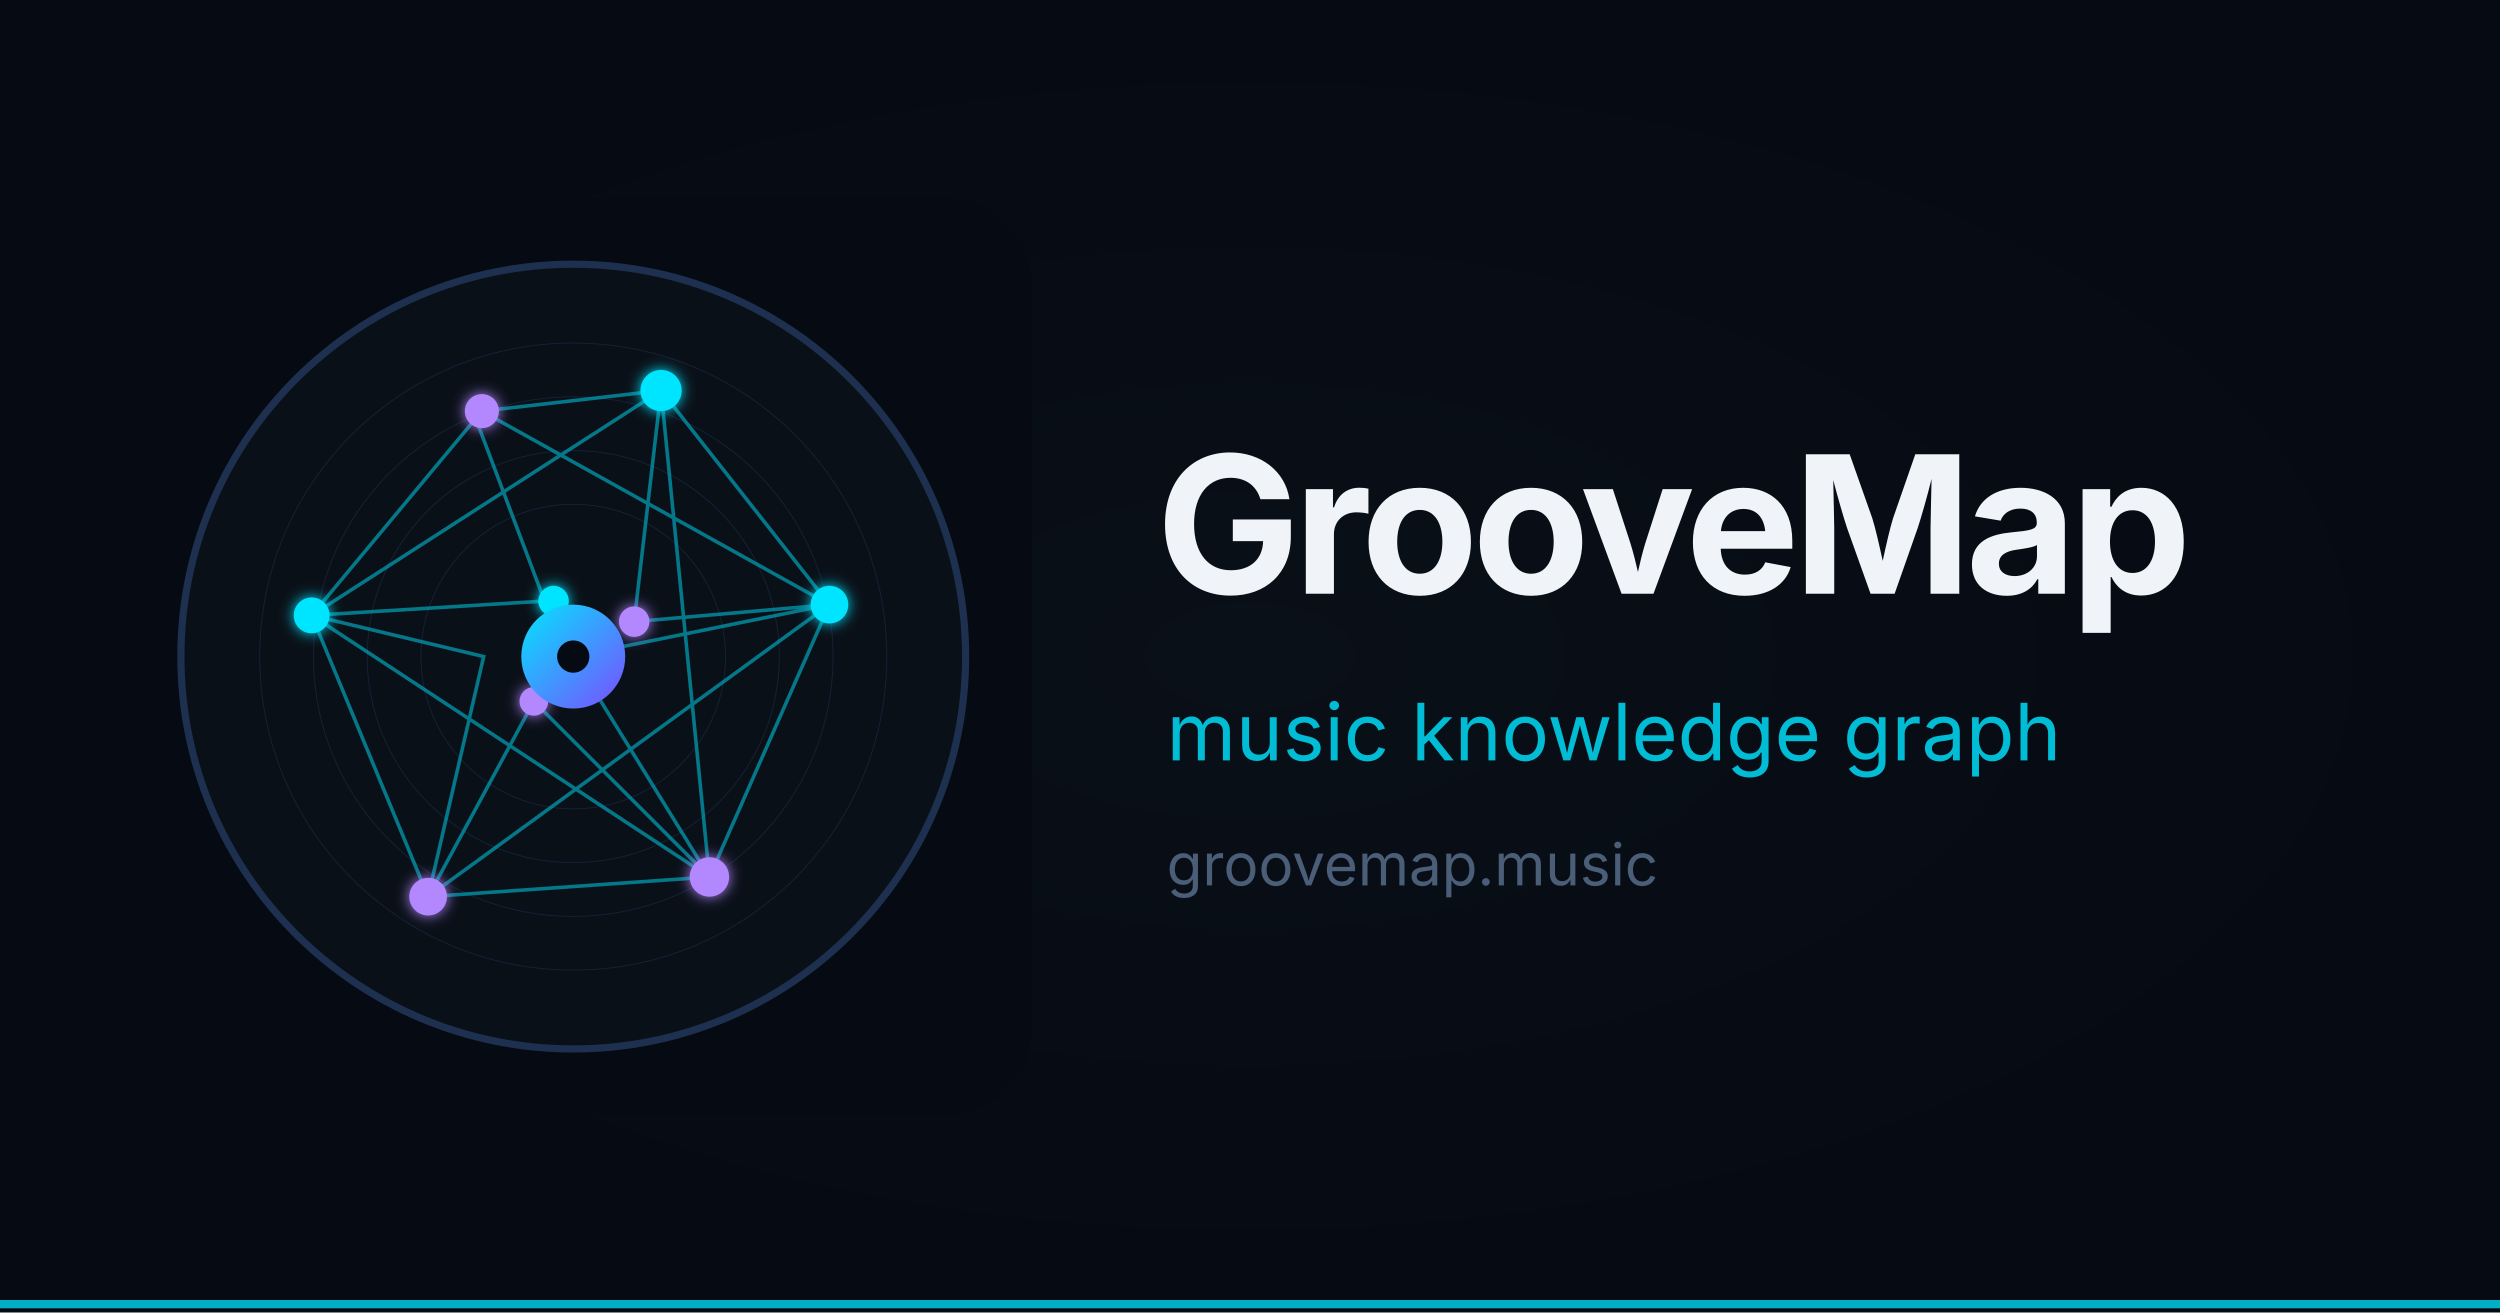
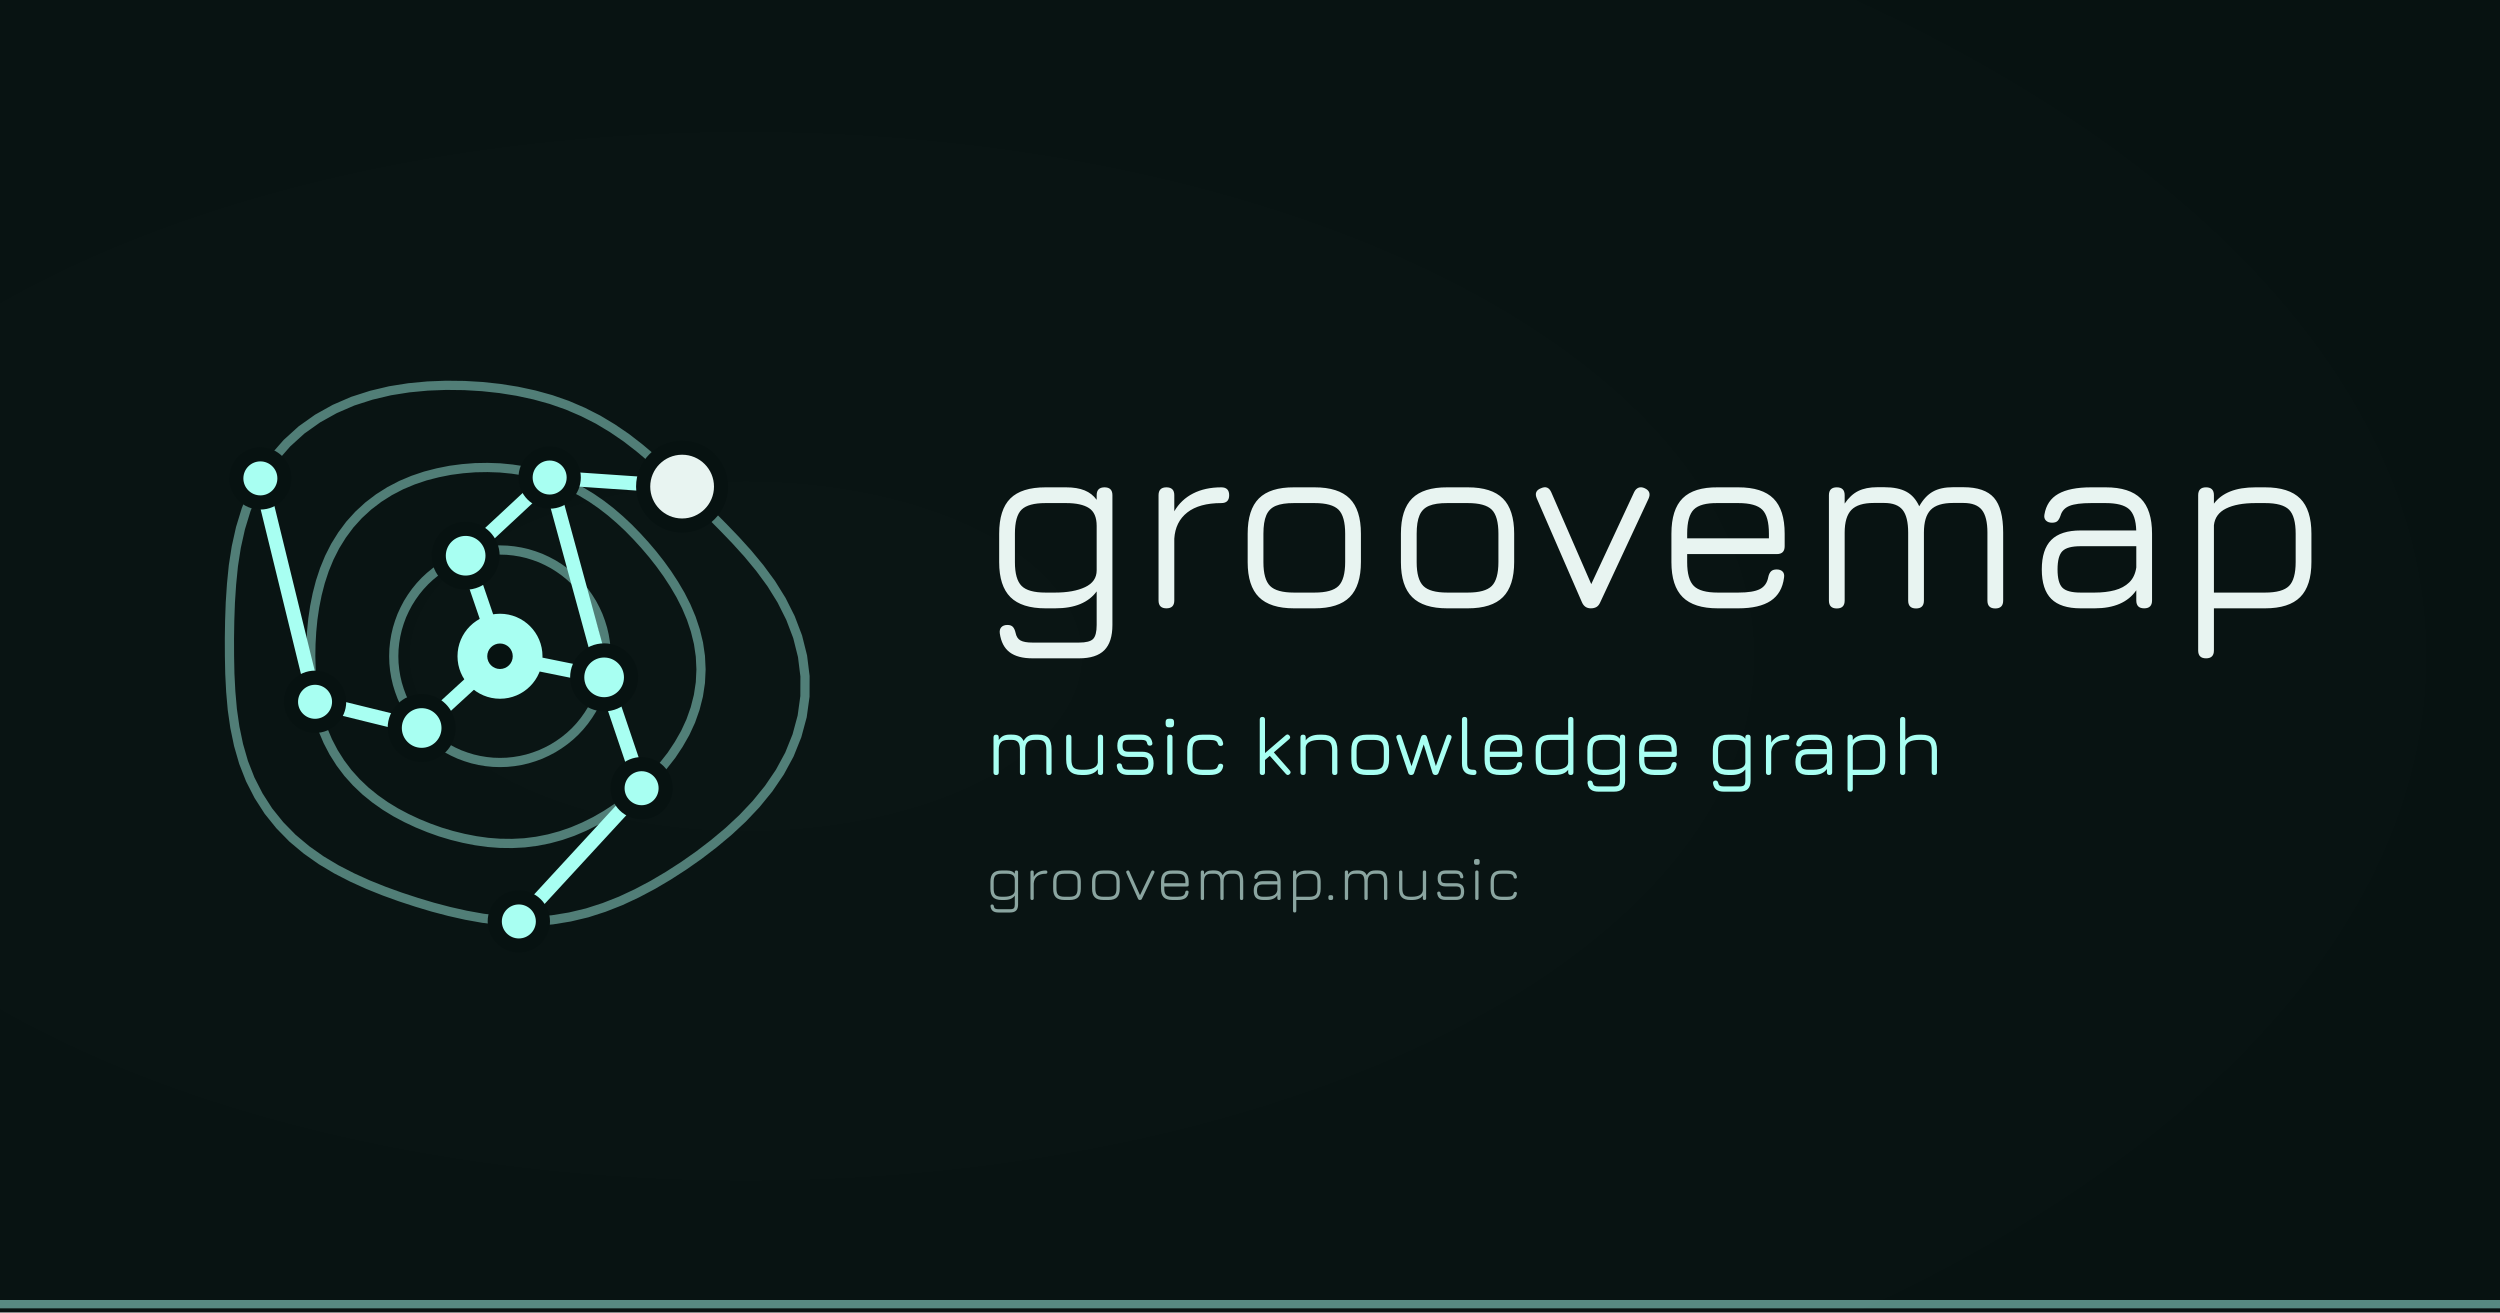
<svg xmlns="http://www.w3.org/2000/svg" width="1200" height="630" viewBox="0 0 1200 630" role="img" aria-labelledby="title desc">
  <defs>
-     <radialGradient id="bg">
-       <stop stop-color="#0a1018" />
-       <stop offset="1" stop-color="#060a12" />
+     <radialGradient id="bg" cx=".3" cy=".5" r=".8">
+       <stop stop-color="#0a1514" />
+       <stop offset="1" stop-color="#071211" />
    </radialGradient>
  </defs>
  <rect width="1200" height="630" fill="url(#bg)" />
-   <g transform="translate(55 95) scale(.43)">
-     <defs>
-       <linearGradient id="center" x1="0" y1="0" x2="1" y2="1">
-         <stop stop-color="#00e5ff" />
-         <stop offset="1" stop-color="#7c4dff" />
-       </linearGradient>
-       <filter id="glow">
-         <feGaussianBlur stdDeviation="8" result="blur" />
-         <feMerge>
-           <feMergeNode in="blur" />
-           <feMergeNode in="SourceGraphic" />
-         </feMerge>
-       </filter>
-     </defs>
-     <rect width="1024" height="1024" rx="96" fill="#060a12" />
-     <circle cx="512" cy="512" r="438" fill="#0a1018" stroke="#1e3050" stroke-width="8" />
-     <g fill="none" stroke="#1e3050" opacity=".55">
-       <circle cx="512" cy="512" r="350" />
-       <circle cx="512" cy="512" r="290" />
-       <circle cx="512" cy="512" r="230" />
-       <circle cx="512" cy="512" r="170" />
+   <g transform="translate(70 145) scale(3.4)">
+     <g fill="none" stroke="#a8fff2" stroke-width="1.3" opacity=".45">
+       <path d="M65 50L64.97 50.98L64.87 51.96L64.71 52.93L64.49 53.88L64.2 54.82L63.86 55.74L63.45 56.63L62.99 57.5L62.47 58.33L61.9 59.13L61.28 59.89L60.61 60.61L59.89 61.28L59.13 61.9L58.33 62.47L57.5 62.99L56.63 63.45L55.74 63.86L54.82 64.2L53.88 64.49L52.93 64.71L51.96 64.87L50.98 64.97L50 65L49.02 64.97L48.04 64.87L47.07 64.71L46.12 64.49L45.18 64.2L44.26 63.86L43.37 63.45L42.5 62.99L41.67 62.47L40.87 61.9L40.11 61.28L39.39 60.61L38.72 59.89L38.1 59.13L37.53 58.33L37.01 57.5L36.55 56.63L36.14 55.74L35.8 54.82L35.51 53.88L35.29 52.93L35.13 51.96L35.03 50.98L35 50L35.03 49.02L35.13 48.04L35.29 47.07L35.51 46.12L35.8 45.18L36.14 44.26L36.55 43.37L37.01 42.5L37.53 41.67L38.1 40.87L38.72 40.11L39.39 39.39L40.11 38.72L40.87 38.1L41.67 37.53L42.5 37.01L43.37 36.55L44.26 36.14L45.18 35.8L46.12 35.51L47.07 35.29L48.04 35.13L49.02 35.03L50 35L50.98 35.03L51.96 35.13L52.93 35.29L53.88 35.51L54.82 35.8L55.74 36.14L56.63 36.55L57.5 37.01L58.33 37.53L59.13 38.1L59.89 38.72L60.61 39.39L61.28 40.11L61.9 40.87L62.47 41.67L62.99 42.5L63.45 43.37L63.86 44.26L64.2 45.18L64.49 46.12L64.71 47.07L64.87 48.04L64.97 49.02Z" />
+       <path d="M78.29 50L78.38 51.86L78.29 53.72L78.01 55.57L77.55 57.38L76.93 59.14L76.15 60.83L75.23 62.44L74.21 63.98L73.08 65.42L71.87 66.78L70.6 68.06L69.27 69.27L67.88 70.39L66.45 71.43L64.97 72.4L63.44 73.28L61.87 74.06L60.25 74.75L58.6 75.32L56.91 75.78L55.2 76.12L53.47 76.34L51.73 76.43L50 76.41L48.28 76.28L46.57 76.04L44.89 75.71L43.22 75.3L41.58 74.81L39.96 74.23L38.37 73.58L36.81 72.85L35.28 72.04L33.79 71.13L32.36 70.12L30.99 69.01L29.71 67.79L28.53 66.48L27.46 65.06L26.51 63.56L25.69 61.99L25 60.36L24.44 58.68L24 56.97L23.68 55.24L23.46 53.49L23.33 51.75L23.28 50L23.31 48.25L23.41 46.5L23.58 44.75L23.84 42.99L24.19 41.24L24.64 39.5L25.21 37.77L25.9 36.09L26.73 34.45L27.7 32.89L28.8 31.41L30.04 30.04L31.4 28.79L32.87 27.67L34.42 26.69L36.05 25.84L37.74 25.13L39.46 24.55L41.21 24.1L42.97 23.75L44.73 23.52L46.5 23.38L48.25 23.35L50 23.41L51.73 23.58L53.44 23.84L55.13 24.22L56.78 24.69L58.39 25.28L59.96 25.96L61.47 26.75L62.92 27.63L64.31 28.59L65.64 29.62L66.91 30.71L68.14 31.86L69.31 33.06L70.45 34.31L71.55 35.6L72.61 36.95L73.62 38.35L74.58 39.82L75.48 41.35L76.29 42.95L77 44.63L77.58 46.37L78.02 48.16Z" />
+       <path d="M92.71 50L93.06 52.82L93.05 55.67L92.66 58.49L91.92 61.23L90.86 63.87L89.51 66.36L87.92 68.7L86.15 70.87L84.25 72.88L82.25 74.74L80.18 76.47L78.08 78.08L75.94 79.58L73.77 80.98L71.57 82.28L69.32 83.47L67.03 84.54L64.69 85.46L62.3 86.23L59.86 86.81L57.4 87.21L54.93 87.42L52.45 87.44L50 87.29L47.58 86.99L45.19 86.56L42.83 86.03L40.51 85.42L38.21 84.73L35.92 83.98L33.65 83.16L31.38 82.25L29.13 81.23L26.91 80.09L24.75 78.8L22.67 77.33L20.71 75.69L18.91 73.85L17.3 71.85L15.91 69.68L14.74 67.39L13.8 64.99L13.09 62.53L12.57 60.03L12.21 57.52L11.99 55L11.86 52.5L11.81 50L11.8 47.5L11.84 44.98L11.93 42.43L12.1 39.84L12.36 37.22L12.77 34.58L13.36 31.93L14.16 29.31L15.2 26.75L16.51 24.3L18.09 22.01L19.92 19.92L21.98 18.05L24.25 16.44L26.67 15.09L29.21 13.99L31.83 13.15L34.48 12.52L37.13 12.1L39.78 11.85L42.39 11.75L44.97 11.78L47.5 11.93L50 12.2L52.45 12.59L54.86 13.11L57.21 13.76L59.5 14.56L61.71 15.51L63.84 16.59L65.87 17.81L67.82 19.14L69.67 20.57L71.44 22.06L73.15 23.61L74.82 25.18L76.47 26.78L78.13 28.41L79.82 30.08L81.53 31.8L83.26 33.6L84.99 35.51L86.68 37.55L88.29 39.74L89.75 42.09L91.01 44.6L92.02 47.25Z" />
    </g>
-     <g fill="none" stroke="#00bcd4" stroke-width="4" opacity=".6">
-       <path d="M610 215 798 454 664 758 350 780 220 466 410 238Z" />
-       <path d="m610 215 54 543M798 454 350 780M220 466l444 292M410 238l388 216M220 466l390-251" />
-       <path d="m610 215-30 258 218-19-286 58 152 246-196-196-118 218 62-268-192-46 260-16-80-212" />
+     <g stroke="#a8fff2" stroke-width="2" stroke-linecap="round">
+       <line x1="50" y1="50" x2="45.15" y2="35.81" />
+       <line x1="50" y1="50" x2="64.7" y2="52.98" />
+       <line x1="50" y1="50" x2="38.94" y2="60.13" />
+       <line x1="45.15" y1="35.81" x2="57.01" y2="24.77" />
+       <line x1="57.01" y1="24.77" x2="75.71" y2="26.05" />
+       <line x1="64.7" y1="52.98" x2="69.99" y2="68.63" />
+       <line x1="69.99" y1="68.63" x2="52.66" y2="87.44" />
+       <line x1="38.94" y1="60.13" x2="23.89" y2="56.43" />
+       <line x1="23.89" y1="56.43" x2="16.17" y2="24.89" />
+       <line x1="57.01" y1="24.77" x2="64.7" y2="52.98" />
    </g>
-     <g filter="url(#glow)">
-       <g fill="#00e5ff">
-         <circle cx="610" cy="215" r="23" />
-         <circle cx="798" cy="454" r="21" />
-         <circle cx="220" cy="466" r="20" />
-         <circle cx="490" cy="450" r="17" />
-       </g>
-       <g fill="#b388ff">
-         <circle cx="664" cy="758" r="22" />
-         <circle cx="350" cy="780" r="21" />
-         <circle cx="410" cy="238" r="19" />
-         <circle cx="580" cy="473" r="17" />
-         <circle cx="468" cy="562" r="16" />
-       </g>
-     </g>
-     <circle cx="512" cy="512" r="58" fill="url(#center)" />
-     <circle cx="512" cy="512" r="18" fill="#060a12" />
+     <circle cx="50" cy="50" r="6" fill="#a8fff2" />
+     <circle cx="50" cy="50" r="1.8" fill="#071211" />
+     <circle cx="45.15" cy="35.81" r="3.8" fill="#a8fff2" stroke="#071211" stroke-width="2" />
+     <circle cx="64.7" cy="52.98" r="3.8" fill="#a8fff2" stroke="#071211" stroke-width="2" />
+     <circle cx="38.94" cy="60.13" r="3.8" fill="#a8fff2" stroke="#071211" stroke-width="2" />
+     <circle cx="57.01" cy="24.77" r="3.4" fill="#a8fff2" stroke="#071211" stroke-width="2" />
+     <circle cx="69.99" cy="68.63" r="3.4" fill="#a8fff2" stroke="#071211" stroke-width="2" />
+     <circle cx="23.89" cy="56.43" r="3.4" fill="#a8fff2" stroke="#071211" stroke-width="2" />
+     <circle cx="75.71" cy="26.05" r="5.5" fill="#e8f4f1" stroke="#071211" stroke-width="2" />
+     <circle cx="52.66" cy="87.44" r="3.4" fill="#a8fff2" stroke="#071211" stroke-width="2" />
+     <circle cx="16.17" cy="24.89" r="3.4" fill="#a8fff2" stroke="#071211" stroke-width="2" />
  </g>
-   <text x="555" y="285" fill="#f0f4f8" font-family="system-ui,-apple-system,sans-serif" font-size="92" font-weight="750" letter-spacing="-3">GrooveMap</text>
-   <text x="560" y="365" fill="#00bcd4" font-family="system-ui,-apple-system,sans-serif" font-size="38">music knowledge graph</text>
-   <text x="560" y="425" fill="#4a5e78" font-family="system-ui,-apple-system,sans-serif" font-size="28">groovemap.music</text>
-   <path d="M0 626h1200" stroke="#00e5ff" stroke-width="4" opacity=".75" />
+   <path transform="translate(470 292)" fill="#e8f4f1" d="M25.62 24Q18.48 24 14.63 21.08Q10.77 18.15 9.9 12Q9.66 10.11 10.65 9.05Q11.64 7.98 13.56 7.98Q15.33 7.98 16.18 8.91Q17.04 9.84 17.46 11.7Q18 14.43 19.86 15.43Q21.72 16.44 25.62 16.44L47.94 16.44Q52.98 16.44 54.69 14.7Q56.4 12.96 56.4 7.98L56.4 -8.13Q53.49 -4.14 48.54 -2.07Q43.59 0 36.42 0L31.86 0Q20.4 0 15 -5.38Q9.6 -10.77 9.6 -22.14L9.6 -35.82Q9.6 -47.4 14.97 -52.74Q20.34 -58.08 31.86 -58.08L41.7 -58.08Q47.04 -58.08 50.63 -56.61Q54.21 -55.14 56.4 -52.08L56.4 -54.3Q56.4 -58.08 60.18 -58.08Q63.96 -58.08 63.96 -54.3L63.96 7.98Q63.96 16.2 60.08 20.1Q56.19 24 47.94 24L25.62 24ZM31.86 -7.56L36.42 -7.56Q45.3 -7.56 50.85 -10.18Q56.4 -12.81 56.4 -18.24L56.4 -39.6Q56.4 -45.72 52.71 -48.12Q49.02 -50.52 41.7 -50.52L31.86 -50.52Q23.58 -50.52 20.37 -47.38Q17.16 -44.25 17.16 -35.82L17.16 -22.14Q17.16 -13.98 20.36 -10.77Q23.55 -7.56 31.86 -7.56ZM89.88 0Q86.1 0 86.1 -3.78L86.1 -54.3Q86.1 -58.08 89.88 -58.08Q93.66 -58.08 93.66 -54.3L93.66 -46.59Q96.93 -52.2 102.69 -55.14Q108.45 -58.08 116.22 -58.08Q120 -58.08 120 -54.3Q120 -50.52 116.22 -50.52Q105.63 -50.52 99.9 -46.02Q94.17 -41.52 93.66 -33.45L93.66 -3.78Q93.66 0 89.88 0ZM151.14 0Q139.68 0 134.28 -5.38Q128.88 -10.77 128.88 -22.14L128.88 -35.82Q128.88 -47.4 134.28 -52.77Q139.68 -58.14 151.14 -58.08L160.98 -58.08Q172.47 -58.08 177.86 -52.69Q183.24 -47.31 183.24 -35.82L183.24 -22.26Q183.24 -10.8 177.86 -5.4Q172.47 0 160.98 0L151.14 0ZM136.44 -22.14Q136.44 -13.92 139.64 -10.74Q142.83 -7.56 151.14 -7.56L160.98 -7.56Q169.32 -7.56 172.5 -10.75Q175.68 -13.95 175.68 -22.26L175.68 -35.82Q175.68 -44.16 172.5 -47.34Q169.32 -50.52 160.98 -50.52L151.14 -50.52Q145.59 -50.55 142.38 -49.2Q139.17 -47.85 137.81 -44.64Q136.44 -41.43 136.44 -35.82L136.44 -22.14ZM224.7 0Q213.24 0 207.84 -5.38Q202.44 -10.77 202.44 -22.14L202.44 -35.82Q202.44 -47.4 207.84 -52.77Q213.24 -58.14 224.7 -58.08L234.54 -58.08Q246.03 -58.08 251.42 -52.69Q256.8 -47.31 256.8 -35.82L256.8 -22.26Q256.8 -10.8 251.42 -5.4Q246.03 0 234.54 0L224.7 0ZM210 -22.14Q210 -13.92 213.2 -10.74Q216.39 -7.56 224.7 -7.56L234.54 -7.56Q242.88 -7.56 246.06 -10.75Q249.24 -13.95 249.24 -22.26L249.24 -35.82Q249.24 -44.16 246.06 -47.34Q242.88 -50.52 234.54 -50.52L224.7 -50.52Q219.15 -50.55 215.94 -49.2Q212.73 -47.85 211.37 -44.64Q210 -41.43 210 -35.82L210 -22.14ZM298.08 -2.82Q297.39 -1.26 296.28 -0.63Q295.17 0 293.58 0Q290.58 0 289.32 -2.94L267.66 -52.74Q266.13 -56.31 269.7 -57.66Q273.09 -59.19 274.62 -55.68L295.8 -7.02L291.66 -7.02L314.4 -55.8Q315.18 -57.39 316.49 -57.9Q317.79 -58.41 319.44 -57.66Q322.86 -56.1 321.3 -52.62L298.08 -2.82ZM339.84 -26.04L339.84 -22.14Q339.84 -13.92 343.04 -10.74Q346.23 -7.56 354.54 -7.56L364.38 -7.56Q371.49 -7.56 374.76 -9.24Q378.03 -10.92 378.78 -15.06Q379.17 -16.83 380.07 -17.74Q380.97 -18.66 382.8 -18.66Q384.66 -18.66 385.65 -17.65Q386.64 -16.65 386.34 -14.76Q385.38 -7.23 379.95 -3.61Q374.52 0 364.38 0L354.54 0Q343.08 0 337.68 -5.38Q332.28 -10.77 332.28 -22.14L332.28 -35.82Q332.28 -47.46 337.68 -52.83Q343.08 -58.2 354.54 -58.08L364.38 -58.08Q375.87 -58.08 381.26 -52.71Q386.64 -47.34 386.64 -35.82L386.64 -29.82Q386.64 -26.04 382.86 -26.04L339.84 -26.04ZM354.54 -50.52Q346.23 -50.64 343.04 -47.44Q339.84 -44.25 339.84 -35.82L339.84 -33.6L379.08 -33.6L379.08 -35.82Q379.08 -44.16 375.9 -47.34Q372.72 -50.52 364.38 -50.52L354.54 -50.52ZM472.44 -58.14Q482.67 -58.14 487.1 -53.08Q491.52 -48.03 491.52 -36.36L491.52 -3.72Q491.52 0.06 487.74 0.06Q483.96 0.06 483.96 -3.72L483.96 -36.36Q483.96 -43.92 481.29 -47.25Q478.62 -50.58 472.44 -50.58L467.46 -50.58Q459.96 -50.58 456.72 -47.25Q453.48 -43.92 453.48 -36.36L453.48 -3.72Q453.48 0.06 449.7 0.06Q445.92 0.06 445.92 -3.72L445.92 -36.36Q445.92 -43.92 443.25 -47.25Q440.58 -50.58 434.4 -50.58L429.42 -50.58Q421.92 -50.58 418.68 -47.25Q415.44 -43.92 415.44 -36.36L415.44 -3.72Q415.44 0.06 411.66 0.06Q407.88 0.06 407.88 -3.72L407.88 -54.3Q407.88 -58.08 411.66 -58.08Q415.44 -58.08 415.44 -54.3L415.44 -50.28Q418.26 -54.48 421.95 -56.31Q425.64 -58.14 431.1 -58.14L434.4 -58.14Q441.06 -58.14 445.04 -55.99Q449.01 -53.85 451.23 -48.99Q454.02 -53.91 457.79 -56.02Q461.55 -58.14 467.46 -58.14L472.44 -58.14ZM528.72 0Q519.15 0 514.61 -4.54Q510.06 -9.09 510.06 -18.66Q510.06 -28.26 514.61 -32.82Q519.15 -37.38 528.72 -37.38L555.39 -37.38Q555.18 -44.76 551.91 -47.64Q548.64 -50.52 540.72 -50.52L533.76 -50.52Q526.68 -50.52 523.35 -49.17Q520.02 -47.82 519.06 -44.52Q518.43 -42.69 517.58 -41.89Q516.72 -41.1 514.98 -41.1Q513.09 -41.1 512.04 -42.15Q510.99 -43.2 511.32 -45Q512.46 -51.81 517.98 -54.94Q523.5 -58.08 533.76 -58.08L540.72 -58.08Q552.21 -58.08 557.6 -52.69Q562.98 -47.31 562.98 -35.82L562.98 -3.78Q562.98 0 559.2 0Q555.42 0 555.42 -3.78L555.42 -8.67Q549.45 0 535.44 0L528.72 0ZM528.72 -7.56L535.44 -7.56Q540.81 -7.56 545.05 -8.68Q549.3 -9.81 552.03 -12.45Q554.76 -15.09 555.42 -19.62L555.42 -29.82L528.72 -29.82Q522.3 -29.82 519.96 -27.46Q517.62 -25.11 517.62 -18.66Q517.62 -12.24 519.96 -9.9Q522.3 -7.56 528.72 -7.56ZM588.9 24Q585.12 24 585.12 20.22L585.12 -54.3Q585.12 -58.08 588.9 -58.08Q592.68 -58.08 592.68 -54.3L592.68 -50.25Q595.56 -54.12 600.51 -56.1Q605.46 -58.08 612.66 -58.08L617.22 -58.08Q628.71 -58.08 634.1 -52.69Q639.48 -47.31 639.48 -35.82L639.48 -22.26Q639.48 -10.8 634.1 -5.4Q628.71 0 617.22 0L592.68 0L592.68 20.22Q592.68 24 588.9 24ZM592.68 -7.56L617.22 -7.56Q625.56 -7.56 628.74 -10.75Q631.92 -13.95 631.92 -22.26L631.92 -35.82Q631.92 -44.16 628.74 -47.34Q625.56 -50.52 617.22 -50.52L612.66 -50.52Q603.78 -50.52 598.53 -47.92Q593.28 -45.33 592.68 -39.87L592.68 -7.56Z" />
+   <path transform="translate(473 372)" fill="#a8fff2" d="M25.4 -19.38Q28.81 -19.38 30.29 -17.69Q31.76 -16.01 31.76 -12.12L31.76 -1.24Q31.76 0.02 30.5 0.02Q29.24 0.02 29.24 -1.24L29.24 -12.12Q29.24 -14.64 28.35 -15.75Q27.46 -16.86 25.4 -16.86L23.74 -16.86Q21.24 -16.86 20.16 -15.75Q19.08 -14.64 19.08 -12.12L19.08 -1.24Q19.08 0.02 17.82 0.02Q16.56 0.02 16.56 -1.24L16.56 -12.12Q16.56 -14.64 15.67 -15.75Q14.78 -16.86 12.72 -16.86L11.06 -16.86Q8.56 -16.86 7.48 -15.75Q6.4 -14.64 6.4 -12.12L6.4 -1.24Q6.4 0.02 5.14 0.02Q3.88 0.02 3.88 -1.24L3.88 -18.1Q3.88 -19.36 5.14 -19.36Q6.4 -19.36 6.4 -18.1L6.4 -16.76Q7.34 -18.16 8.57 -18.77Q9.8 -19.38 11.62 -19.38L12.72 -19.38Q14.94 -19.38 16.27 -18.66Q17.59 -17.95 18.33 -16.33Q19.26 -17.97 20.52 -18.67Q21.77 -19.38 23.74 -19.38L25.4 -19.38ZM55.22 -19.36Q56.48 -19.36 56.48 -18.1L56.48 -1.26Q56.48 0 55.22 0Q53.96 0 53.96 -1.26L53.96 -2.75Q51.99 0 47.3 0L46.18 0Q42.36 0 40.56 -1.8Q38.76 -3.6 38.76 -7.42L38.76 -18.1Q38.76 -19.36 40.02 -19.36Q41.28 -19.36 41.28 -18.1L41.28 -7.42Q41.28 -4.65 42.35 -3.58Q43.42 -2.52 46.18 -2.52L47.3 -2.52Q50.16 -2.52 51.94 -3.37Q53.73 -4.22 53.96 -5.98L53.96 -18.1Q53.96 -19.36 55.22 -19.36ZM68.58 -0.02Q66.1 -0.02 64.74 -1.07Q63.38 -2.12 63.06 -4.26Q62.98 -4.89 63.33 -5.24Q63.67 -5.6 64.3 -5.6Q64.91 -5.6 65.2 -5.29Q65.49 -4.98 65.62 -4.36Q65.82 -3.33 66.5 -2.93Q67.18 -2.54 68.58 -2.54L75.14 -2.54Q76.91 -2.54 77.56 -3.18Q78.2 -3.82 78.2 -5.6Q78.2 -7.38 77.56 -8.02Q76.91 -8.66 75.14 -8.66L68.68 -8.66Q65.98 -8.66 64.65 -9.98Q63.32 -11.3 63.32 -14Q63.32 -16.75 64.64 -18.07Q65.95 -19.38 68.68 -19.38L74.94 -19.38Q79.53 -19.38 80.14 -15.4Q80.25 -14.77 79.9 -14.42Q79.55 -14.08 78.92 -14.08Q78.32 -14.08 78.03 -14.39Q77.74 -14.7 77.6 -15.28Q77.42 -16.18 76.82 -16.52Q76.21 -16.86 74.94 -16.86L68.68 -16.86Q67.01 -16.86 66.43 -16.28Q65.84 -15.7 65.84 -14Q65.84 -12.38 66.44 -11.78Q67.04 -11.18 68.68 -11.18L75.14 -11.18Q77.98 -11.18 79.35 -9.81Q80.72 -8.44 80.72 -5.6Q80.72 -2.76 79.35 -1.39Q77.98 -0.02 75.14 -0.02L68.58 -0.02ZM88.05 -22.88Q86.5 -22.88 86.5 -24.46L86.5 -25.46Q86.5 -27 88.05 -27L89.04 -27Q90.54 -27 90.54 -25.46L90.54 -24.46Q90.54 -22.88 89.04 -22.88L88.05 -22.88ZM88.54 0Q87.28 0 87.28 -1.26L87.28 -18.1Q87.28 -19.36 88.54 -19.36Q89.8 -19.36 89.8 -18.1L89.8 -1.26Q89.8 0 88.54 0ZM104.3 0Q100.48 0 98.68 -1.8Q96.88 -3.6 96.88 -7.42L96.88 -11.98Q96.88 -15.81 98.67 -17.6Q100.46 -19.4 104.3 -19.36L107.58 -19.36Q110.54 -19.36 112.14 -18.37Q113.74 -17.37 114.1 -15.26Q114.21 -14.63 113.86 -14.28Q113.51 -13.94 112.86 -13.94Q112.28 -13.94 112 -14.24Q111.72 -14.55 111.54 -15.1Q111.3 -16.06 110.39 -16.45Q109.48 -16.84 107.58 -16.84L104.3 -16.84Q101.54 -16.88 100.47 -15.83Q99.4 -14.78 99.4 -11.98L99.4 -7.42Q99.4 -4.65 100.47 -3.58Q101.54 -2.52 104.3 -2.52L107.58 -2.52Q109.48 -2.52 110.39 -2.91Q111.3 -3.3 111.54 -4.26Q111.72 -4.84 112.01 -5.13Q112.29 -5.42 112.88 -5.42Q113.51 -5.42 113.86 -5.07Q114.21 -4.73 114.1 -4.1Q113.74 -2.01 112.14 -1.01Q110.54 0 107.58 0L104.3 0ZM132.94 0Q131.68 0 131.68 -1.26L131.68 -26.62Q131.68 -27.88 132.94 -27.88Q134.2 -27.88 134.2 -26.62L134.2 -10.54L144.14 -19.08Q145.08 -19.9 145.9 -18.96Q146.73 -18.01 145.78 -17.18L138.44 -10.86L146.1 -2.16Q146.94 -1.2 146 -0.38Q145.06 0.44 144.22 -0.5L136.51 -9.2L134.2 -7.21L134.2 -1.26Q134.2 0 132.94 0ZM152.48 0Q151.22 0 151.22 -1.26L151.22 -18.1Q151.22 -19.36 152.48 -19.36Q153.74 -19.36 153.74 -18.1L153.74 -16.61Q155.71 -19.36 160.4 -19.36L161.52 -19.36Q165.35 -19.36 167.15 -17.57Q168.94 -15.77 168.94 -11.94L168.94 -1.26Q168.94 0 167.68 0Q166.42 0 166.42 -1.26L166.42 -11.94Q166.42 -14.72 165.35 -15.78Q164.28 -16.84 161.52 -16.84L160.4 -16.84Q157.54 -16.84 155.76 -16Q153.98 -15.16 153.74 -13.38L153.74 -1.26Q153.74 0 152.48 0ZM183.06 0Q179.24 0 177.44 -1.79Q175.64 -3.59 175.64 -7.38L175.64 -11.94Q175.64 -15.8 177.44 -17.59Q179.24 -19.38 183.06 -19.36L186.34 -19.36Q190.17 -19.36 191.97 -17.57Q193.76 -15.77 193.76 -11.94L193.76 -7.42Q193.76 -3.6 191.97 -1.8Q190.17 0 186.34 0L183.06 0ZM178.16 -7.38Q178.16 -4.64 179.23 -3.58Q180.29 -2.52 183.06 -2.52L186.34 -2.52Q189.12 -2.52 190.18 -3.58Q191.24 -4.65 191.24 -7.42L191.24 -11.94Q191.24 -14.72 190.18 -15.78Q189.12 -16.84 186.34 -16.84L183.06 -16.84Q181.21 -16.85 180.14 -16.4Q179.07 -15.95 178.62 -14.88Q178.16 -13.81 178.16 -11.94L178.16 -7.38ZM204.35 0Q203.28 0 202.95 -1.02L197.33 -17.68Q196.93 -18.86 198.13 -19.26Q199.31 -19.65 199.71 -18.46L204.87 -3.27L204.22 -3.27L209.13 -18.26Q209.46 -19.26 210.57 -19.26Q211.62 -19.26 211.93 -18.22L216.52 -3.34L215.88 -3.34L221.27 -18.48Q221.72 -19.7 222.89 -19.26Q224.08 -18.83 223.65 -17.64L217.51 -1.02Q217.13 0 216.05 0Q214.9 0 214.59 -1.04L210.19 -15.32L210.6 -15.32L205.77 -1.02Q205.6 -0.47 205.22 -0.23Q204.84 0 204.35 0ZM234.42 0Q231.51 0 230.13 -1.38Q228.74 -2.77 228.74 -5.66L228.74 -26.62Q228.74 -27.88 230 -27.88Q231.26 -27.88 231.26 -26.62L231.26 -5.66Q231.26 -3.83 231.92 -3.17Q232.57 -2.52 234.4 -2.52Q235.7 -2.52 235.7 -1.26Q235.73 0 234.42 0ZM242.12 -8.68L242.12 -7.38Q242.12 -4.64 243.19 -3.58Q244.25 -2.52 247.02 -2.52L250.3 -2.52Q252.67 -2.52 253.76 -3.08Q254.85 -3.64 255.1 -5.02Q255.23 -5.61 255.53 -5.91Q255.83 -6.22 256.44 -6.22Q257.06 -6.22 257.39 -5.88Q257.72 -5.55 257.62 -4.92Q257.3 -2.41 255.49 -1.2Q253.68 0 250.3 0L247.02 0Q243.2 0 241.4 -1.79Q239.6 -3.59 239.6 -7.38L239.6 -11.94Q239.6 -15.82 241.4 -17.61Q243.2 -19.4 247.02 -19.36L250.3 -19.36Q254.13 -19.36 255.93 -17.57Q257.72 -15.78 257.72 -11.94L257.72 -9.94Q257.72 -8.68 256.46 -8.68L242.12 -8.68ZM247.02 -16.84Q244.25 -16.88 243.19 -15.81Q242.12 -14.75 242.12 -11.94L242.12 -11.2L255.2 -11.2L255.2 -11.94Q255.2 -14.72 254.14 -15.78Q253.08 -16.84 250.3 -16.84L247.02 -16.84ZM271.54 0Q267.72 0 265.92 -1.8Q264.12 -3.6 264.12 -7.42L264.12 -11.94Q264.12 -15.77 265.92 -17.57Q267.72 -19.36 271.54 -19.36L279.72 -19.36L279.72 -26.62Q279.72 -27.88 280.98 -27.88Q282.24 -27.88 282.24 -26.62L282.24 -1.26Q282.24 0 280.98 0Q279.72 0 279.72 -1.26L279.72 -2.5Q278.83 -1.27 277.22 -0.63Q275.6 0 273.06 0L271.54 0ZM271.54 -2.52L273.06 -2.52Q276.02 -2.52 277.87 -3.4Q279.72 -4.29 279.72 -6.08L279.72 -16.84L271.54 -16.84Q268.77 -16.84 267.71 -15.77Q266.64 -14.7 266.64 -11.94L266.64 -7.42Q266.64 -4.65 267.71 -3.58Q268.78 -2.52 271.54 -2.52ZM294.28 8Q291.9 8 290.62 7.03Q289.33 6.05 289.04 4Q288.96 3.37 289.29 3.02Q289.62 2.66 290.26 2.66Q290.85 2.66 291.14 2.97Q291.42 3.28 291.56 3.9Q291.74 4.81 292.36 5.15Q292.98 5.48 294.28 5.48L301.72 5.48Q303.4 5.48 303.97 4.9Q304.54 4.32 304.54 2.66L304.54 -2.71Q303.57 -1.38 301.92 -0.69Q300.27 0 297.88 0L296.36 0Q292.54 0 290.74 -1.79Q288.94 -3.59 288.94 -7.38L288.94 -11.94Q288.94 -15.8 290.73 -17.58Q292.52 -19.36 296.36 -19.36L299.64 -19.36Q301.42 -19.36 302.62 -18.87Q303.81 -18.38 304.54 -17.36L304.54 -18.1Q304.54 -19.36 305.8 -19.36Q307.06 -19.36 307.06 -18.1L307.06 2.66Q307.06 5.4 305.77 6.7Q304.47 8 301.72 8L294.28 8ZM296.36 -2.52L297.88 -2.52Q300.84 -2.52 302.69 -3.39Q304.54 -4.27 304.54 -6.08L304.54 -13.2Q304.54 -15.24 303.31 -16.04Q302.08 -16.84 299.64 -16.84L296.36 -16.84Q293.6 -16.84 292.53 -15.79Q291.46 -14.75 291.46 -11.94L291.46 -7.38Q291.46 -4.66 292.53 -3.59Q293.59 -2.52 296.36 -2.52ZM316.28 -8.68L316.28 -7.38Q316.28 -4.64 317.35 -3.58Q318.41 -2.52 321.18 -2.52L324.46 -2.52Q326.83 -2.52 327.92 -3.08Q329.01 -3.64 329.26 -5.02Q329.39 -5.61 329.69 -5.91Q329.99 -6.22 330.6 -6.22Q331.22 -6.22 331.55 -5.88Q331.88 -5.55 331.78 -4.92Q331.46 -2.41 329.65 -1.2Q327.84 0 324.46 0L321.18 0Q317.36 0 315.56 -1.79Q313.76 -3.59 313.76 -7.38L313.76 -11.94Q313.76 -15.82 315.56 -17.61Q317.36 -19.4 321.18 -19.36L324.46 -19.36Q328.29 -19.36 330.09 -17.57Q331.88 -15.78 331.88 -11.94L331.88 -9.94Q331.88 -8.68 330.62 -8.68L316.28 -8.68ZM321.18 -16.84Q318.41 -16.88 317.35 -15.81Q316.28 -14.75 316.28 -11.94L316.28 -11.2L329.36 -11.2L329.36 -11.94Q329.36 -14.72 328.3 -15.78Q327.24 -16.84 324.46 -16.84L321.18 -16.84ZM354.5 8Q352.12 8 350.84 7.03Q349.55 6.05 349.26 4Q349.18 3.37 349.51 3.02Q349.84 2.66 350.48 2.66Q351.07 2.66 351.35 2.97Q351.64 3.28 351.78 3.9Q351.96 4.81 352.58 5.15Q353.2 5.48 354.5 5.48L361.94 5.48Q363.62 5.48 364.19 4.9Q364.76 4.32 364.76 2.66L364.76 -2.71Q363.79 -1.38 362.14 -0.69Q360.49 0 358.1 0L356.58 0Q352.76 0 350.96 -1.79Q349.16 -3.59 349.16 -7.38L349.16 -11.94Q349.16 -15.8 350.95 -17.58Q352.74 -19.36 356.58 -19.36L359.86 -19.36Q361.64 -19.36 362.84 -18.87Q364.03 -18.38 364.76 -17.36L364.76 -18.1Q364.76 -19.36 366.02 -19.36Q367.28 -19.36 367.28 -18.1L367.28 2.66Q367.28 5.4 365.98 6.7Q364.69 8 361.94 8L354.5 8ZM356.58 -2.52L358.1 -2.52Q361.06 -2.52 362.91 -3.39Q364.76 -4.27 364.76 -6.08L364.76 -13.2Q364.76 -15.24 363.53 -16.04Q362.3 -16.84 359.86 -16.84L356.58 -16.84Q353.82 -16.84 352.75 -15.79Q351.68 -14.75 351.68 -11.94L351.68 -7.38Q351.68 -4.66 352.75 -3.59Q353.81 -2.52 356.58 -2.52ZM375.92 0Q374.66 0 374.66 -1.26L374.66 -18.1Q374.66 -19.36 375.92 -19.36Q377.18 -19.36 377.18 -18.1L377.18 -15.53Q378.27 -17.4 380.19 -18.38Q382.11 -19.36 384.7 -19.36Q385.96 -19.36 385.96 -18.1Q385.96 -16.84 384.7 -16.84Q381.17 -16.84 379.26 -15.34Q377.35 -13.84 377.18 -11.15L377.18 -1.26Q377.18 0 375.92 0ZM395.02 0Q391.83 0 390.32 -1.51Q388.8 -3.03 388.8 -6.22Q388.8 -9.42 390.32 -10.94Q391.83 -12.46 395.02 -12.46L403.91 -12.46Q403.84 -14.92 402.75 -15.88Q401.66 -16.84 399.02 -16.84L396.7 -16.84Q394.34 -16.84 393.23 -16.39Q392.12 -15.94 391.8 -14.84Q391.59 -14.23 391.31 -13.96Q391.02 -13.7 390.44 -13.7Q389.81 -13.7 389.46 -14.05Q389.11 -14.4 389.22 -15Q389.6 -17.27 391.44 -18.32Q393.28 -19.36 396.7 -19.36L399.02 -19.36Q402.85 -19.36 404.65 -17.57Q406.44 -15.77 406.44 -11.94L406.44 -1.26Q406.44 0 405.18 0Q403.92 0 403.92 -1.26L403.92 -2.89Q401.93 0 397.26 0L395.02 0ZM395.02 -2.52L397.26 -2.52Q399.05 -2.52 400.47 -2.89Q401.88 -3.27 402.79 -4.15Q403.7 -5.03 403.92 -6.54L403.92 -9.94L395.02 -9.94Q392.88 -9.94 392.1 -9.15Q391.32 -8.37 391.32 -6.22Q391.32 -4.08 392.1 -3.3Q392.88 -2.52 395.02 -2.52ZM415.08 8Q413.82 8 413.82 6.74L413.82 -18.1Q413.82 -19.36 415.08 -19.36Q416.34 -19.36 416.34 -18.1L416.34 -16.75Q417.3 -18.04 418.95 -18.7Q420.6 -19.36 423 -19.36L424.52 -19.36Q428.35 -19.36 430.15 -17.57Q431.94 -15.77 431.94 -11.94L431.94 -7.42Q431.94 -3.6 430.15 -1.8Q428.35 0 424.52 0L416.34 0L416.34 6.74Q416.34 8 415.08 8ZM416.34 -2.52L424.52 -2.52Q427.3 -2.52 428.36 -3.58Q429.42 -4.65 429.42 -7.42L429.42 -11.94Q429.42 -14.72 428.36 -15.78Q427.3 -16.84 424.52 -16.84L423 -16.84Q420.04 -16.84 418.29 -15.97Q416.54 -15.11 416.34 -13.29L416.34 -2.52ZM440.28 0Q439.02 0 439.02 -1.26L439.02 -26.62Q439.02 -27.88 440.28 -27.88Q441.54 -27.88 441.54 -26.62L441.54 -16.61Q443.51 -19.36 448.2 -19.36L449.32 -19.36Q453.15 -19.36 454.95 -17.57Q456.74 -15.77 456.74 -11.94L456.74 -1.26Q456.74 0 455.48 0Q454.22 0 454.22 -1.26L454.22 -11.94Q454.22 -14.72 453.15 -15.78Q452.08 -16.84 449.32 -16.84L448.2 -16.84Q445.34 -16.84 443.56 -16Q441.78 -15.16 441.54 -13.38L441.54 -1.26Q441.54 0 440.28 0Z" />
+   <path transform="translate(473 432)" fill="#8aa5a0" d="M6.25 6Q4.48 6 3.55 5.27Q2.63 4.54 2.45 2.99Q2.42 2.59 2.62 2.37Q2.83 2.15 3.21 2.15Q3.59 2.15 3.78 2.35Q3.97 2.54 4.03 2.93Q4.14 3.79 4.65 4.11Q5.15 4.43 6.25 4.43L11.83 4.43Q13.16 4.43 13.63 3.95Q14.1 3.47 14.1 2.15L14.1 -2.14Q13.41 -1.09 12.15 -0.54Q10.89 0 8.95 0L7.81 0Q5 0 3.7 -1.3Q2.4 -2.6 2.4 -5.38L2.4 -8.77Q2.4 -11.6 3.7 -12.89Q5 -14.17 7.81 -14.17L10.27 -14.17Q11.74 -14.17 12.66 -13.78Q13.58 -13.39 14.1 -12.56L14.1 -13.39Q14.1 -14.17 14.89 -14.17Q15.68 -14.17 15.68 -13.39L15.68 2.15Q15.68 4.13 14.75 5.07Q13.82 6 11.83 6L6.25 6ZM7.81 -1.57L8.95 -1.57Q11.29 -1.57 12.69 -2.31Q14.1 -3.05 14.1 -4.54L14.1 -9.55Q14.1 -11.24 13.16 -11.92Q12.21 -12.6 10.27 -12.6L7.81 -12.6Q5.67 -12.6 4.82 -11.77Q3.97 -10.94 3.97 -8.77L3.97 -5.38Q3.97 -3.27 4.82 -2.42Q5.67 -1.57 7.81 -1.57ZM22.4 0Q21.62 0 21.62 -0.79L21.62 -13.39Q21.62 -14.17 22.4 -14.17Q23.19 -14.17 23.19 -13.39L23.19 -11.08Q23.97 -12.58 25.45 -13.38Q26.92 -14.17 28.95 -14.17Q29.74 -14.17 29.74 -13.39Q29.74 -12.6 28.95 -12.6Q26.28 -12.6 24.81 -11.39Q23.34 -10.18 23.19 -7.95L23.19 -0.79Q23.19 0 22.4 0ZM37.93 0Q35.12 0 33.82 -1.3Q32.52 -2.6 32.52 -5.38L32.52 -8.77Q32.52 -11.6 33.82 -12.9Q35.12 -14.2 37.93 -14.17L40.39 -14.17Q43.2 -14.17 44.5 -12.88Q45.79 -11.58 45.79 -8.77L45.79 -5.41Q45.79 -2.6 44.5 -1.3Q43.2 0 40.39 0L37.93 0ZM34.1 -5.38Q34.1 -3.26 34.94 -2.42Q35.79 -1.57 37.93 -1.57L40.39 -1.57Q42.53 -1.57 43.38 -2.42Q44.22 -3.27 44.22 -5.41L44.22 -8.77Q44.22 -10.91 43.38 -11.76Q42.53 -12.6 40.39 -12.6L37.93 -12.6Q36.5 -12.61 35.66 -12.25Q34.82 -11.89 34.46 -11.05Q34.1 -10.21 34.1 -8.77L34.1 -5.38ZM56.6 0Q53.8 0 52.5 -1.3Q51.19 -2.6 51.19 -5.38L51.19 -8.77Q51.19 -11.6 52.5 -12.9Q53.8 -14.2 56.6 -14.17L59.06 -14.17Q61.87 -14.17 63.17 -12.88Q64.47 -11.58 64.47 -8.77L64.47 -5.41Q64.47 -2.6 63.17 -1.3Q61.87 0 59.06 0L56.6 0ZM52.77 -5.38Q52.77 -3.26 53.62 -2.42Q54.46 -1.57 56.6 -1.57L59.06 -1.57Q61.21 -1.57 62.05 -2.42Q62.9 -3.27 62.9 -5.41L62.9 -8.77Q62.9 -10.91 62.05 -11.76Q61.21 -12.6 59.06 -12.6L56.6 -12.6Q55.17 -12.61 54.33 -12.25Q53.49 -11.89 53.13 -11.05Q52.77 -10.21 52.77 -8.77L52.77 -5.38ZM75.12 -0.59Q74.96 -0.24 74.72 -0.12Q74.48 0 74.15 0Q73.5 0 73.23 -0.61L67.66 -13.07Q67.35 -13.81 68.09 -14.09Q68.8 -14.4 69.11 -13.68L74.67 -1.25L73.7 -1.25L79.62 -13.69Q79.79 -14.04 80.05 -14.14Q80.32 -14.25 80.67 -14.09Q81.4 -13.77 81.07 -13.04L75.12 -0.59ZM85.86 -6.48L85.86 -5.38Q85.86 -3.26 86.71 -2.42Q87.55 -1.57 89.69 -1.57L92.15 -1.57Q94.05 -1.57 94.91 -2.06Q95.77 -2.55 95.93 -3.74Q96 -4.12 96.19 -4.31Q96.38 -4.51 96.76 -4.51Q97.15 -4.51 97.35 -4.3Q97.56 -4.08 97.51 -3.69Q97.31 -1.8 96 -0.9Q94.68 0 92.15 0L89.69 0Q86.89 0 85.59 -1.3Q84.29 -2.6 84.29 -5.38L84.29 -8.77Q84.29 -11.61 85.59 -12.91Q86.89 -14.2 89.69 -14.17L92.15 -14.17Q94.96 -14.17 96.26 -12.88Q97.56 -11.58 97.56 -8.77L97.56 -7.27Q97.56 -6.48 96.77 -6.48L85.86 -6.48ZM89.69 -12.6Q87.55 -12.63 86.71 -11.78Q85.86 -10.94 85.86 -8.77L85.86 -8.05L95.98 -8.05L95.98 -8.77Q95.98 -10.91 95.14 -11.76Q94.3 -12.6 92.15 -12.6L89.69 -12.6ZM119.25 -14.2Q121.67 -14.2 122.71 -12.97Q123.75 -11.74 123.75 -8.91L123.75 -0.76Q123.75 0.02 122.96 0.02Q122.17 0.02 122.17 -0.76L122.17 -8.91Q122.17 -10.89 121.5 -11.76Q120.82 -12.62 119.25 -12.62L118 -12.62Q116.04 -12.62 115.19 -11.76Q114.34 -10.89 114.34 -8.91L114.34 -0.76Q114.34 0.02 113.56 0.02Q112.77 0.02 112.77 -0.76L112.77 -8.91Q112.77 -10.89 112.09 -11.76Q111.42 -12.62 109.84 -12.62L108.59 -12.62Q106.64 -12.62 105.79 -11.76Q104.94 -10.89 104.94 -8.91L104.94 -0.76Q104.94 0.02 104.15 0.02Q103.36 0.02 103.36 -0.76L103.36 -13.39Q103.36 -14.17 104.15 -14.17Q104.94 -14.17 104.94 -13.39L104.94 -12.22Q105.6 -13.28 106.51 -13.74Q107.42 -14.2 108.8 -14.2L109.84 -14.2Q111.41 -14.2 112.37 -13.65Q113.33 -13.11 113.88 -11.86Q114.53 -13.11 115.5 -13.66Q116.46 -14.2 118 -14.2L119.25 -14.2ZM133.3 0Q130.97 0 129.88 -1.09Q128.79 -2.18 128.79 -4.51Q128.79 -6.85 129.88 -7.94Q130.98 -9.04 133.3 -9.04L140.13 -9.04Q140.09 -11.02 139.23 -11.81Q138.38 -12.6 136.3 -12.6L134.56 -12.6Q132.65 -12.6 131.77 -12.19Q130.89 -11.79 130.68 -10.81Q130.58 -10.44 130.4 -10.27Q130.22 -10.09 129.85 -10.09Q129.46 -10.09 129.25 -10.3Q129.03 -10.52 129.08 -10.9Q129.29 -12.61 130.64 -13.39Q131.99 -14.17 134.56 -14.17L136.3 -14.17Q139.11 -14.17 140.41 -12.88Q141.7 -11.58 141.7 -8.77L141.7 -0.79Q141.7 0 140.92 0Q140.13 0 140.13 -0.79L140.13 -2.28Q138.69 0 134.98 0L133.3 0ZM133.3 -1.57L134.98 -1.57Q136.44 -1.57 137.54 -1.9Q138.64 -2.22 139.32 -2.94Q140 -3.66 140.13 -4.85L140.13 -7.46L133.3 -7.46Q131.63 -7.46 131 -6.83Q130.37 -6.19 130.37 -4.51Q130.37 -2.84 131 -2.21Q131.63 -1.57 133.3 -1.57ZM148.43 6Q147.65 6 147.65 5.21L147.65 -13.39Q147.65 -14.17 148.43 -14.17Q149.22 -14.17 149.22 -13.39L149.22 -12.06Q149.9 -13.1 151.16 -13.64Q152.42 -14.17 154.37 -14.17L155.51 -14.17Q158.32 -14.17 159.62 -12.88Q160.92 -11.58 160.92 -8.77L160.92 -5.41Q160.92 -2.6 159.62 -1.3Q158.32 0 155.51 0L149.22 0L149.22 5.21Q149.22 6 148.43 6ZM149.22 -1.57L155.51 -1.57Q157.66 -1.57 158.5 -2.42Q159.35 -3.27 159.35 -5.41L159.35 -8.77Q159.35 -10.91 158.5 -11.76Q157.66 -12.6 155.51 -12.6L154.37 -12.6Q151.98 -12.6 150.69 -11.85Q149.41 -11.1 149.22 -9.54L149.22 -1.57ZM165.49 0Q164.63 0 164.63 -0.88L164.63 -1.45Q164.63 -2.31 165.49 -2.31L166.05 -2.31Q166.9 -2.31 166.9 -1.45L166.9 -0.88Q166.9 0 166.05 0L165.49 0ZM188.4 -14.2Q190.82 -14.2 191.86 -12.97Q192.9 -11.74 192.9 -8.91L192.9 -0.76Q192.9 0.02 192.11 0.02Q191.33 0.02 191.33 -0.76L191.33 -8.91Q191.33 -10.89 190.65 -11.76Q189.98 -12.62 188.4 -12.62L187.15 -12.62Q185.19 -12.62 184.34 -11.76Q183.5 -10.89 183.5 -8.91L183.5 -0.76Q183.5 0.02 182.71 0.02Q181.92 0.02 181.92 -0.76L181.92 -8.91Q181.92 -10.89 181.25 -11.76Q180.57 -12.62 179 -12.62L177.74 -12.62Q175.79 -12.62 174.94 -11.76Q174.09 -10.89 174.09 -8.91L174.09 -0.76Q174.09 0.02 173.3 0.02Q172.52 0.02 172.52 -0.76L172.52 -13.39Q172.52 -14.17 173.3 -14.17Q174.09 -14.17 174.09 -13.39L174.09 -12.22Q174.75 -13.28 175.66 -13.74Q176.57 -14.2 177.95 -14.2L179 -14.2Q180.56 -14.2 181.52 -13.65Q182.48 -13.11 183.03 -11.86Q183.68 -13.11 184.65 -13.66Q185.61 -14.2 187.15 -14.2L188.4 -14.2ZM210.75 -14.17Q211.54 -14.17 211.54 -13.39L211.54 -0.79Q211.54 0 210.75 0Q209.96 0 209.96 -0.79L209.96 -2.22Q208.54 0 204.81 0L203.97 0Q201.17 0 199.86 -1.3Q198.56 -2.6 198.56 -5.41L198.56 -13.39Q198.56 -14.17 199.35 -14.17Q200.14 -14.17 200.14 -13.39L200.14 -5.41Q200.14 -3.27 200.99 -2.42Q201.83 -1.57 203.97 -1.57L204.81 -1.57Q207.13 -1.57 208.46 -2.32Q209.8 -3.07 209.96 -4.61L209.96 -13.39Q209.96 -14.17 210.75 -14.17ZM220.85 -0.02Q219.02 -0.02 218.04 -0.81Q217.07 -1.6 216.86 -3.22Q216.83 -3.61 217.04 -3.83Q217.25 -4.05 217.64 -4.05Q218.02 -4.05 218.21 -3.85Q218.4 -3.66 218.45 -3.27Q218.59 -2.34 219.14 -1.97Q219.69 -1.6 220.85 -1.6L225.77 -1.6Q227.18 -1.6 227.7 -2.13Q228.23 -2.65 228.23 -4.05Q228.23 -5.45 227.7 -5.98Q227.18 -6.5 225.77 -6.5L220.92 -6.5Q218.96 -6.5 218.01 -7.44Q217.07 -8.38 217.07 -10.33Q217.07 -12.33 218.01 -13.26Q218.95 -14.2 220.92 -14.2L225.62 -14.2Q229.02 -14.2 229.39 -11.2Q229.45 -10.81 229.24 -10.6Q229.02 -10.38 228.63 -10.38Q228.25 -10.38 228.06 -10.57Q227.88 -10.77 227.8 -11.14Q227.69 -11.98 227.2 -12.3Q226.7 -12.62 225.62 -12.62L220.92 -12.62Q219.61 -12.62 219.13 -12.14Q218.64 -11.66 218.64 -10.33Q218.64 -9.05 219.13 -8.56Q219.62 -8.08 220.92 -8.08L225.77 -8.08Q227.84 -8.08 228.82 -7.1Q229.8 -6.12 229.8 -4.05Q229.8 -1.99 228.82 -1Q227.84 -0.02 225.77 -0.02L220.85 -0.02ZM235.56 -16.9Q234.53 -16.9 234.53 -17.96L234.53 -18.64Q234.53 -19.67 235.56 -19.67L236.24 -19.67Q237.24 -19.67 237.24 -18.64L237.24 -17.96Q237.24 -16.9 236.24 -16.9L235.56 -16.9ZM235.9 0Q235.11 0 235.11 -0.79L235.11 -13.39Q235.11 -14.17 235.9 -14.17Q236.69 -14.17 236.69 -13.39L236.69 -0.79Q236.69 0 235.9 0ZM247.9 0Q245.09 0 243.79 -1.3Q242.49 -2.6 242.49 -5.41L242.49 -8.8Q242.49 -11.61 243.79 -12.91Q245.09 -14.2 247.9 -14.17L250.36 -14.17Q252.57 -14.17 253.73 -13.43Q254.89 -12.69 255.11 -11.09Q255.17 -10.7 254.95 -10.48Q254.73 -10.27 254.33 -10.27Q253.97 -10.27 253.79 -10.46Q253.61 -10.65 253.52 -11Q253.37 -11.88 252.64 -12.24Q251.92 -12.6 250.36 -12.6L247.9 -12.6Q245.76 -12.63 244.91 -11.8Q244.07 -10.96 244.07 -8.8L244.07 -5.41Q244.07 -3.27 244.91 -2.42Q245.76 -1.57 247.9 -1.57L250.36 -1.57Q251.92 -1.57 252.64 -1.93Q253.37 -2.29 253.52 -3.17Q253.61 -3.54 253.79 -3.72Q253.98 -3.91 254.34 -3.91Q254.73 -3.91 254.95 -3.69Q255.17 -3.48 255.11 -3.08Q254.89 -1.5 253.73 -0.75Q252.57 0 250.36 0L247.9 0Z" />
+   <path d="M0 626h1200" stroke="#a8fff2" stroke-width="4" opacity=".5" />
</svg>
